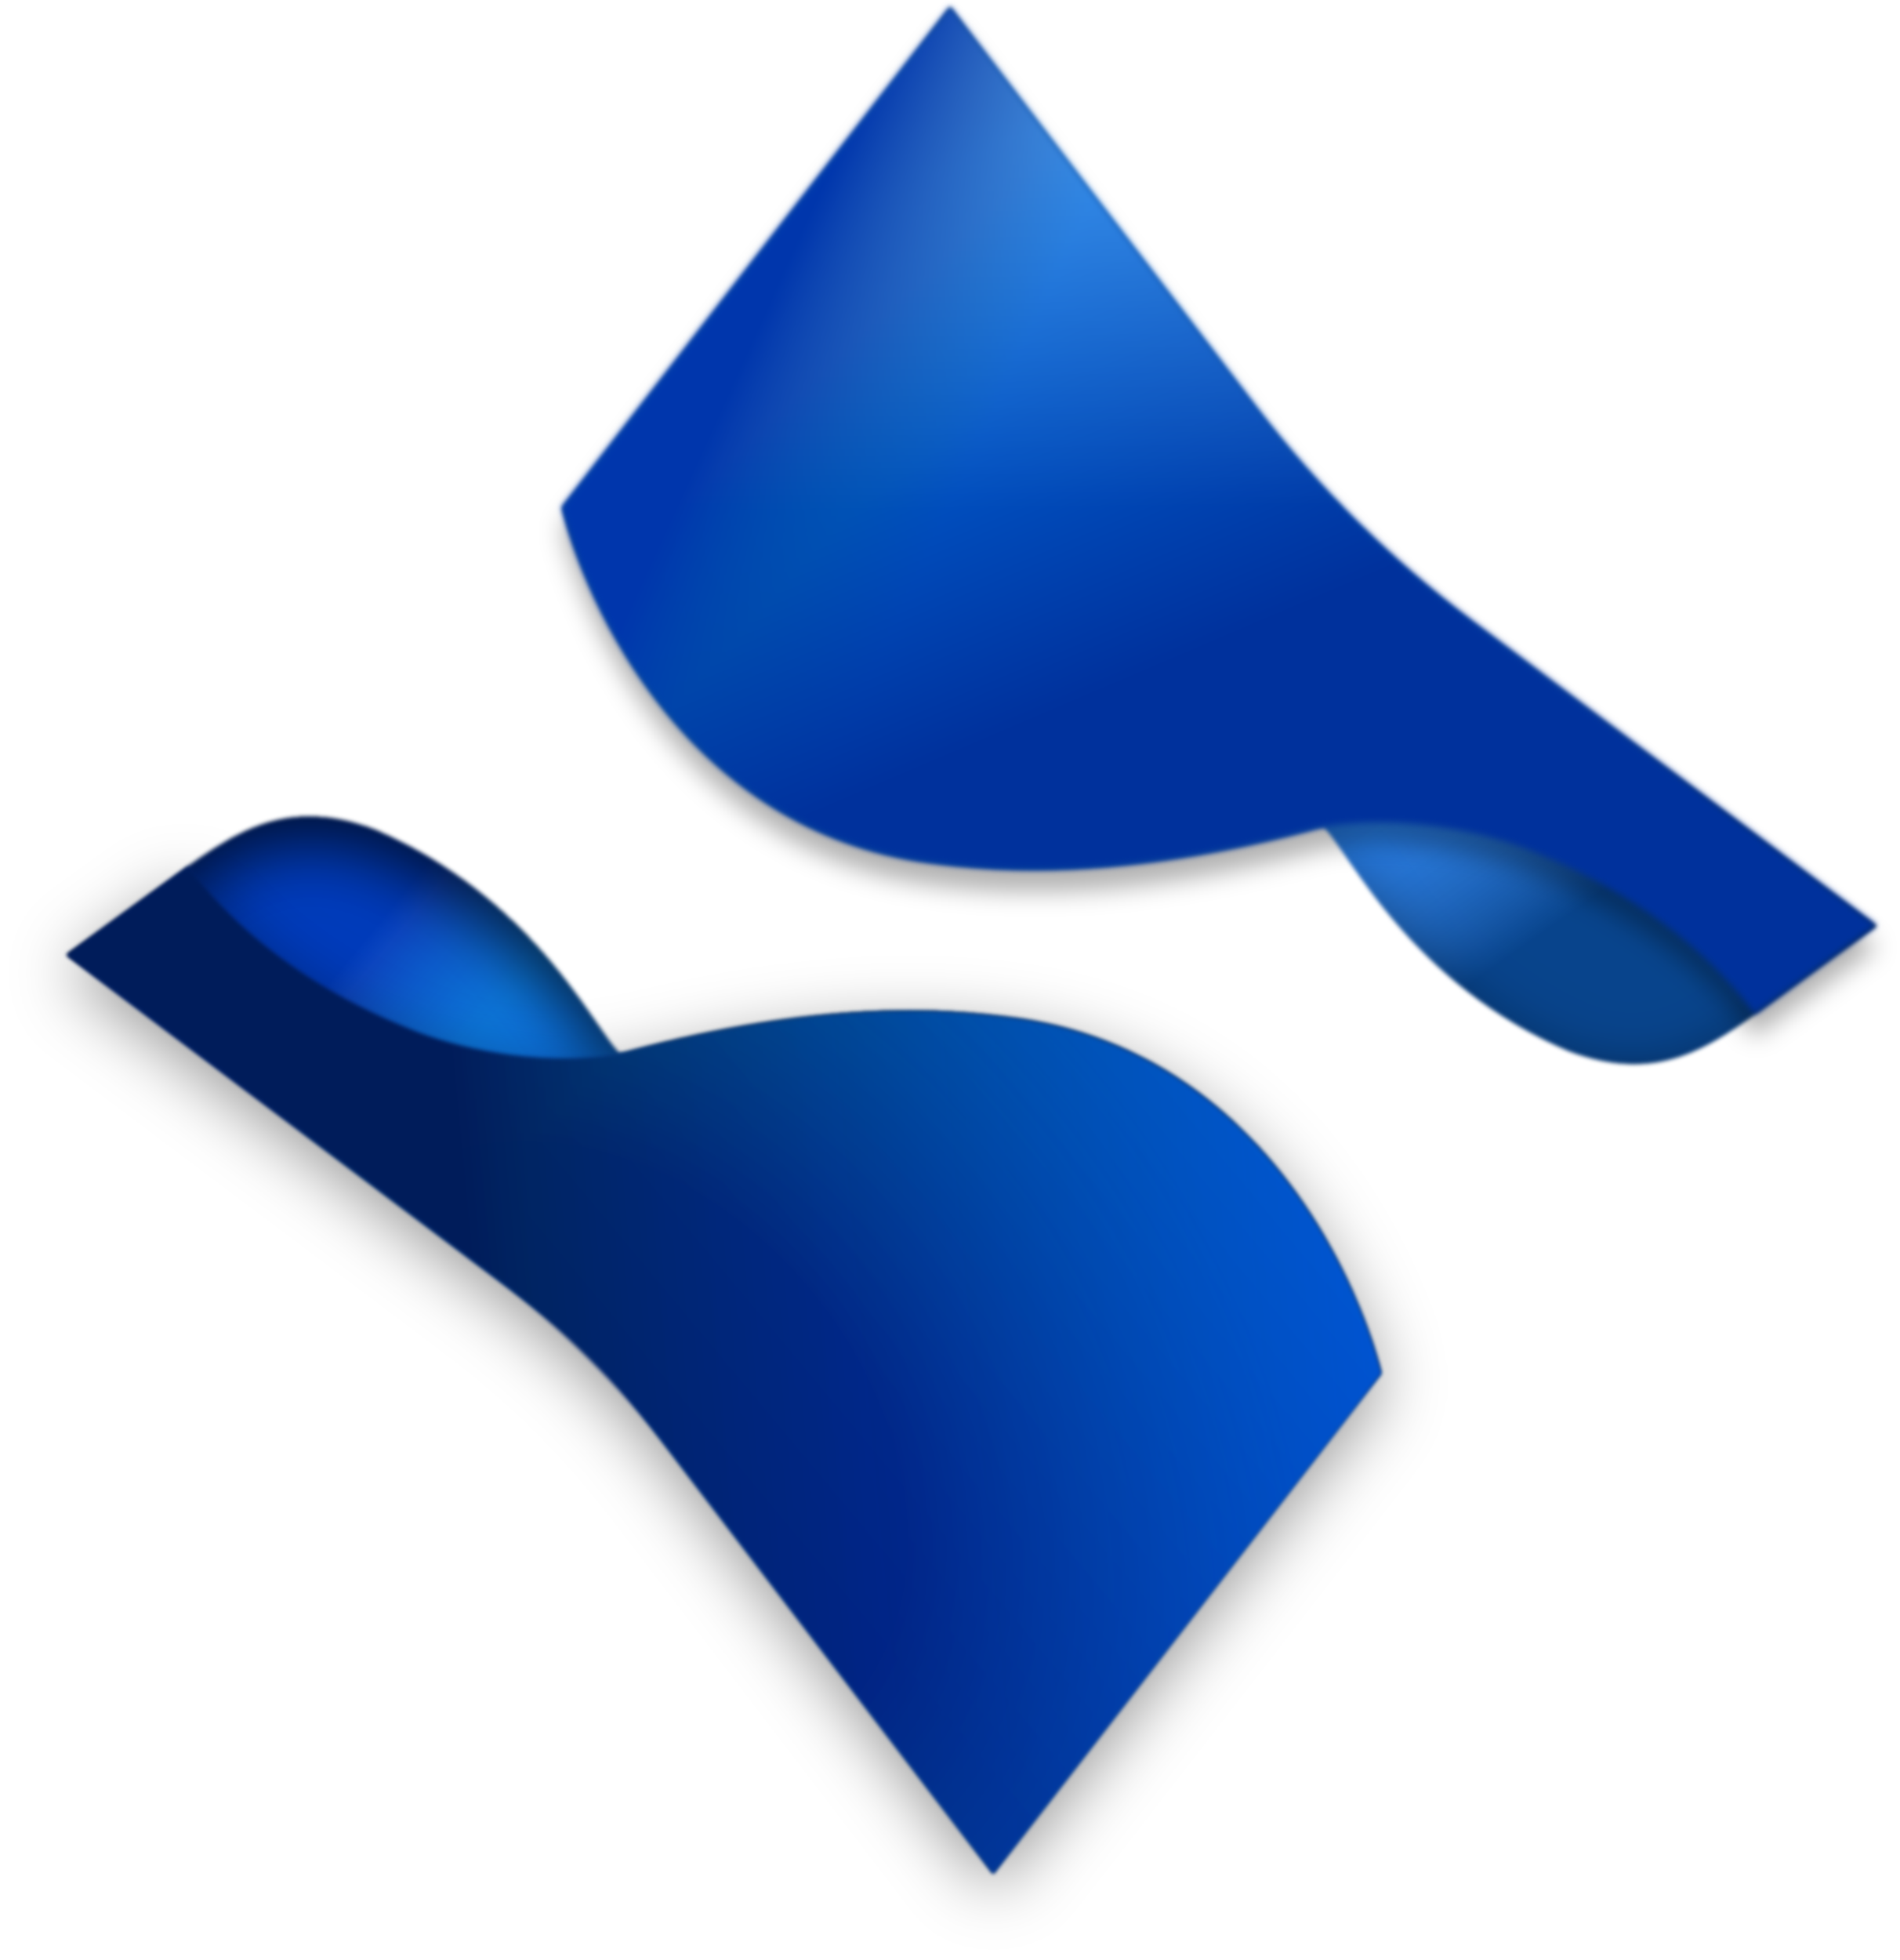
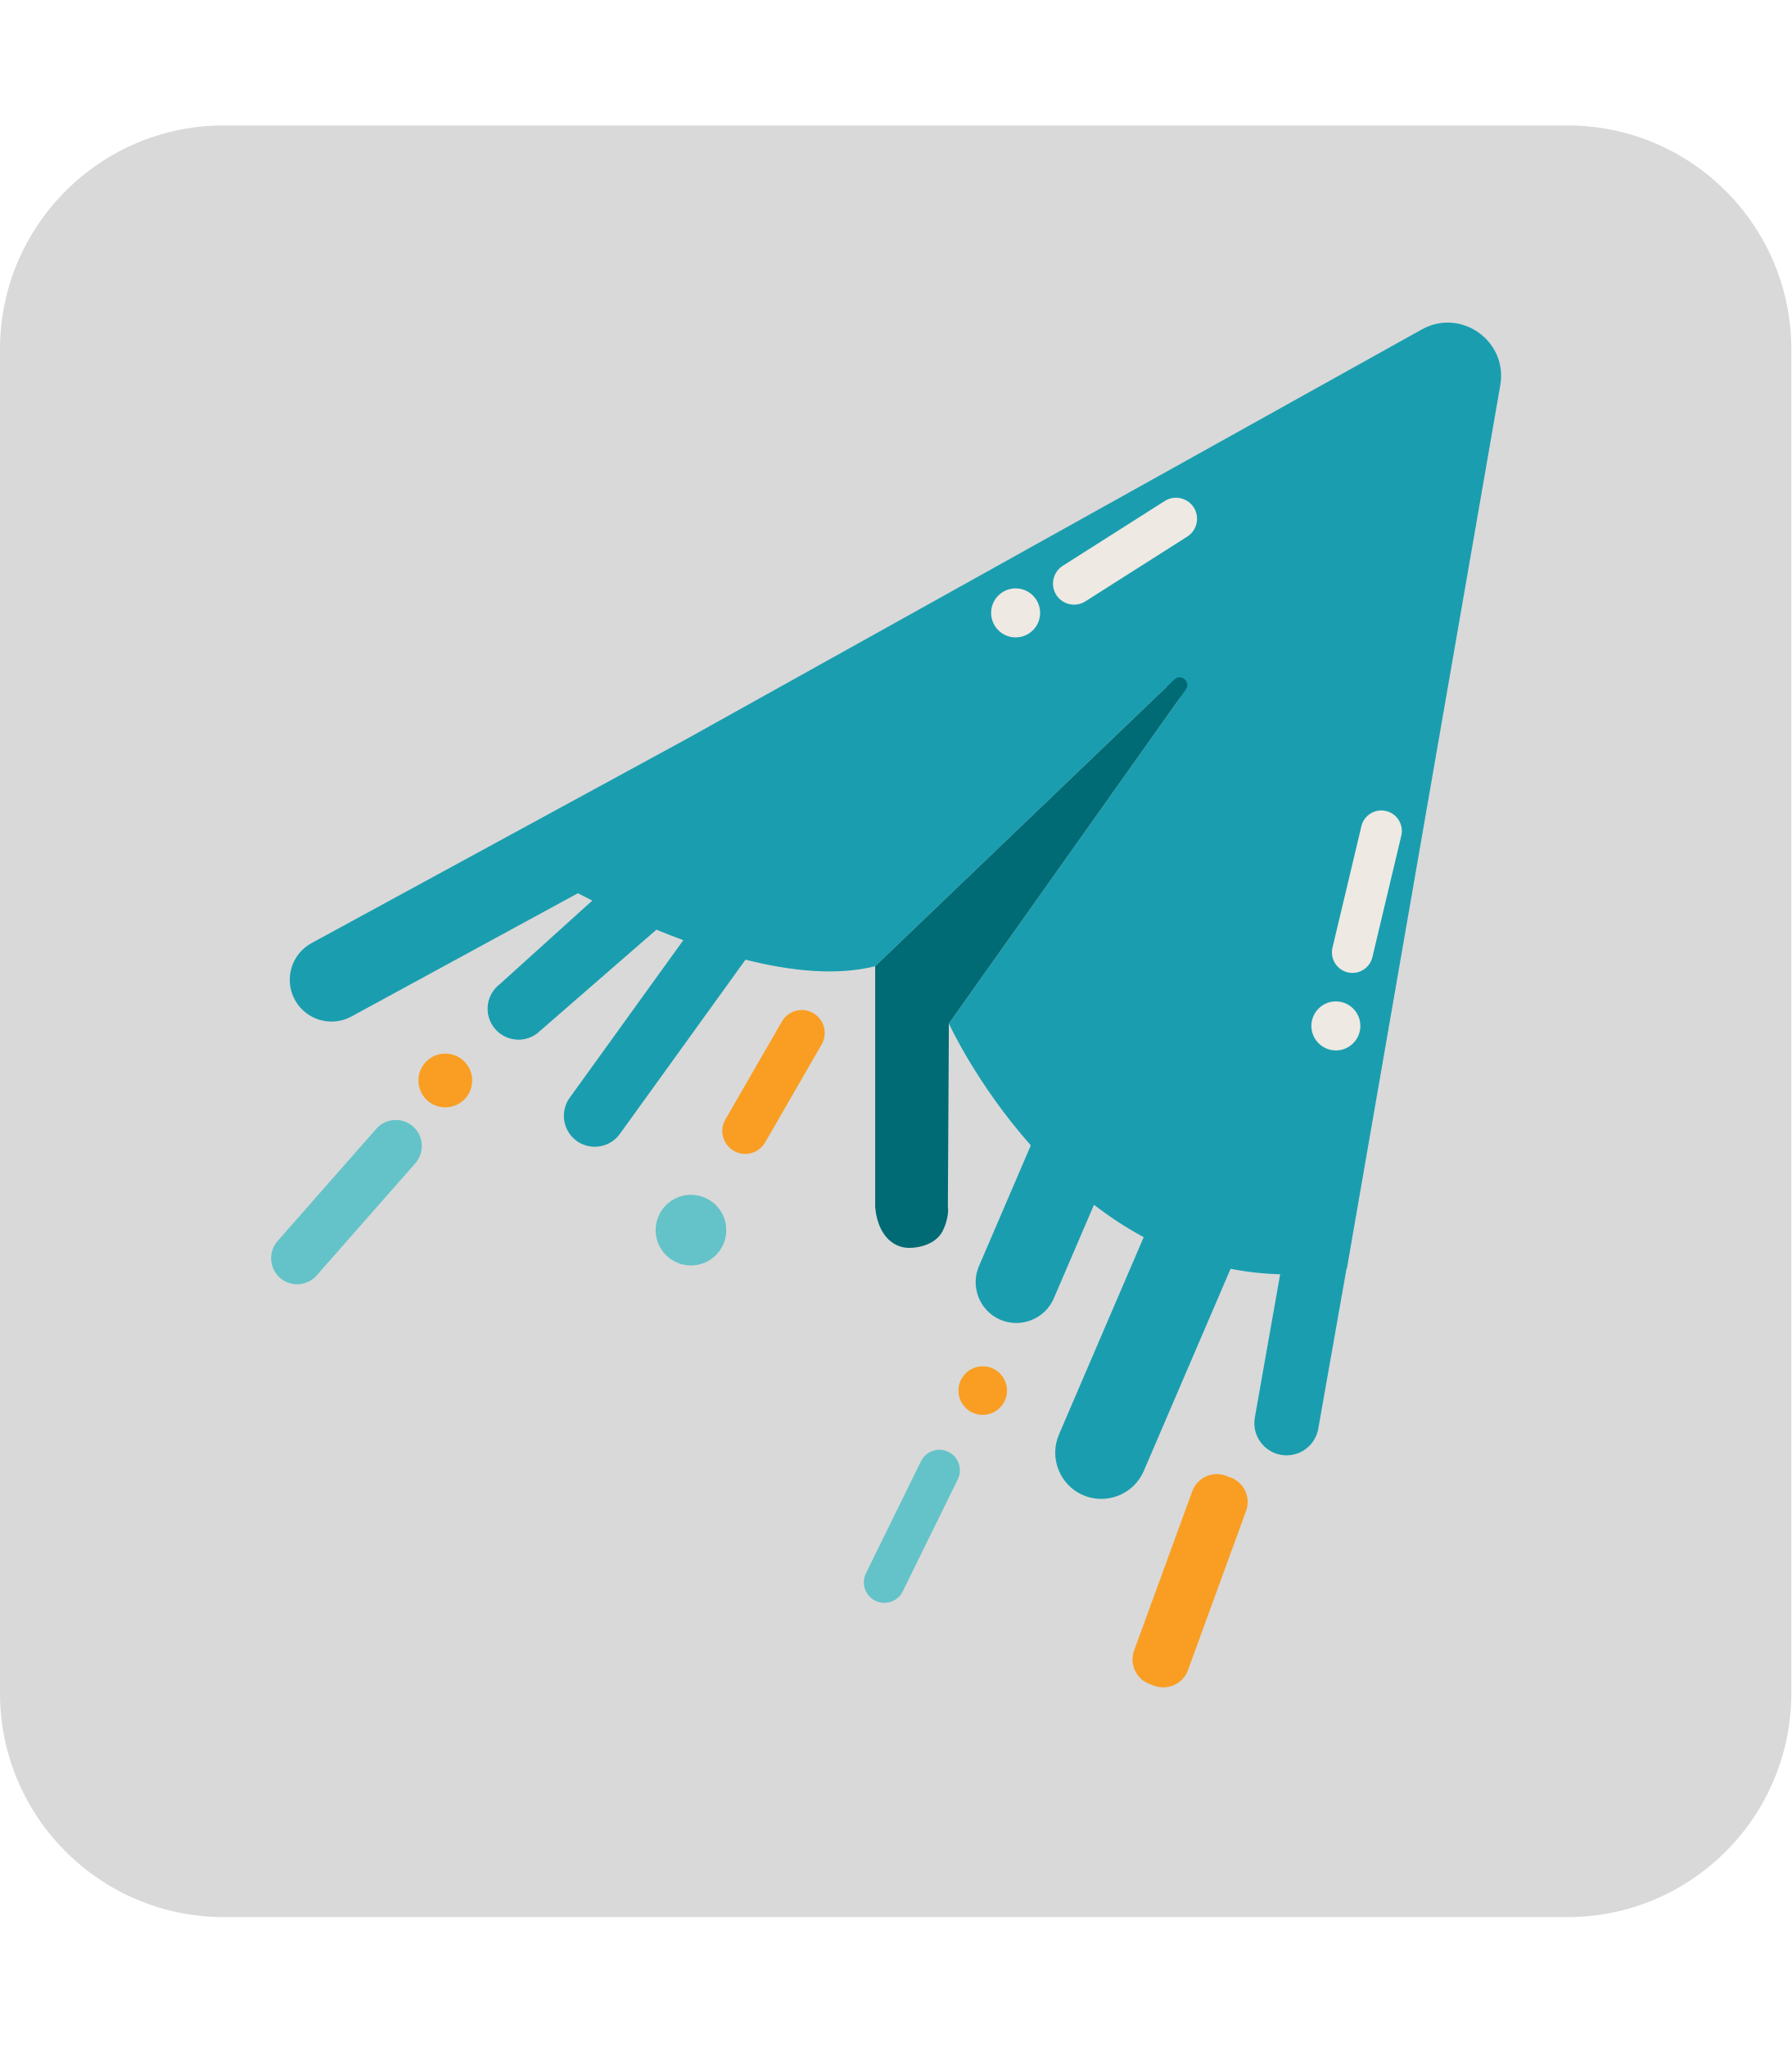
- <svg xmlns="http://www.w3.org/2000/svg" width="854" height="881" viewBox="0 0 854 881" fill="none">
-   <g filter="url(#filter0_if_8_55)">
-     <path d="M843.612 416.224L661.271 279.042C624.837 251.631 592.324 219.366 564.635 183.144L427.133 3.268L252.704 228.166C263.804 272.342 309.223 373.207 417.675 387.754C450.209 392.127 504.14 395.804 592.319 372.386C593.3 372.208 594.282 372.083 595.263 371.922C608.005 385.291 634.311 442.105 705.464 472.537C742.941 486.531 765.374 472.752 789.002 456.009L843.612 416.224Z" fill="#0E77F7" />
-     <path d="M843.612 416.224L661.271 279.042C624.837 251.631 592.324 219.366 564.635 183.144L427.133 3.268L252.704 228.166C263.804 272.342 309.223 373.207 417.675 387.754C450.209 392.127 504.14 395.804 592.319 372.386C593.3 372.208 594.282 372.083 595.263 371.922C608.005 385.291 634.311 442.105 705.464 472.537C742.941 486.531 765.374 472.752 789.002 456.009L843.612 416.224Z" fill="url(#paint0_linear_8_55)" />
-   </g>
-   <g filter="url(#filter1_df_8_55)">
-     <path d="M592.319 372.083C626.673 365.639 663.186 372.904 684.976 381.007C697.861 386.166 752.792 406.924 788.878 455.724L843.612 415.885L661.239 278.648C624.861 251.273 592.393 219.059 564.734 182.898L427.133 3L252.704 227.898C263.804 272.075 309.223 372.94 417.675 387.487C450.209 391.86 504.14 395.537 592.319 372.119" fill="url(#paint1_linear_8_55)" />
-     <path d="M592.319 372.083C626.673 365.639 663.186 372.904 684.976 381.007C697.861 386.166 752.792 406.924 788.878 455.724L843.612 415.885L661.239 278.648C624.861 251.273 592.393 219.059 564.734 182.898L427.133 3L252.704 227.898C263.804 272.075 309.223 372.94 417.675 387.487C450.209 391.86 504.14 395.537 592.319 372.119" fill="url(#paint2_linear_8_55)" fill-opacity="0.3" />
-     <path d="M592.319 372.083C626.673 365.639 663.186 372.904 684.976 381.007C697.861 386.166 752.792 406.924 788.878 455.724L843.612 415.885L661.239 278.648C624.861 251.273 592.393 219.059 564.734 182.898L427.133 3L252.704 227.898C263.804 272.075 309.223 372.94 417.675 387.487C450.209 391.86 504.14 395.537 592.319 372.119" fill="url(#paint3_linear_8_55)" style="mix-blend-mode:darken" />
-   </g>
-   <g filter="url(#filter2_iif_8_55)">
-     <path d="M30 429.075L267.177 607.601L446.514 842.031L620.944 617.133C609.826 572.956 564.425 472.127 455.973 457.58C423.457 453.207 369.508 449.53 281.329 472.948C280.365 473.127 279.384 473.252 278.402 473.412C265.642 460.043 239.355 403.23 168.184 372.797C130.707 358.803 108.292 372.583 84.663 389.325L30 429.075Z" fill="#0C75F5" />
-     <path d="M30 429.075L267.177 607.601L446.514 842.031L620.944 617.133C609.826 572.956 564.425 472.127 455.973 457.58C423.457 453.207 369.508 449.53 281.329 472.948C280.365 473.127 279.384 473.252 278.402 473.412C265.642 460.043 239.355 403.23 168.184 372.797C130.707 358.803 108.292 372.583 84.663 389.325L30 429.075Z" fill="url(#paint4_linear_8_55)" style="mix-blend-mode:darken" />
-   </g>
-   <g filter="url(#filter3_df_8_55)">
-     <path d="M281.329 473.198C246.975 479.66 210.479 472.377 188.689 464.274C175.804 459.115 120.873 438.375 84.77 389.575L30 429.343L223.348 574.864C252.431 596.753 278.391 622.51 300.507 651.421L446.514 842.281L620.944 617.383C609.861 573.224 564.425 472.359 455.973 457.812C423.457 453.439 369.508 449.762 281.329 473.163" fill="url(#paint5_linear_8_55)" />
-     <path d="M281.329 473.198C246.975 479.66 210.479 472.377 188.689 464.274C175.804 459.115 120.873 438.375 84.77 389.575L30 429.343L223.348 574.864C252.431 596.753 278.391 622.51 300.507 651.421L446.514 842.281L620.944 617.383C609.861 573.224 564.425 472.359 455.973 457.812C423.457 453.439 369.508 449.762 281.329 473.163" fill="url(#paint6_radial_8_55)" fill-opacity="0.5" style="mix-blend-mode:multiply" />
-     <path d="M281.329 473.198C246.975 479.66 210.479 472.377 188.689 464.274C175.804 459.115 120.873 438.375 84.77 389.575L30 429.343L223.348 574.864C252.431 596.753 278.391 622.51 300.507 651.421L446.514 842.281L620.944 617.383C609.861 573.224 564.425 472.359 455.973 457.812C423.457 453.439 369.508 449.762 281.329 473.163" fill="url(#paint7_linear_8_55)" style="mix-blend-mode:darken" />
-   </g>
-   <defs>
-     <filter id="filter0_if_8_55" x="250.704" y="1.268" width="594.908" height="487.042" filterUnits="userSpaceOnUse" color-interpolation-filters="sRGB">
-       <feFlood flood-opacity="0" result="BackgroundImageFix" />
-       <feBlend mode="normal" in="SourceGraphic" in2="BackgroundImageFix" result="shape" />
-       <feColorMatrix in="SourceAlpha" type="matrix" values="0 0 0 0 0 0 0 0 0 0 0 0 0 0 0 0 0 0 127 0" result="hardAlpha" />
-       <feOffset dy="10" />
-       <feGaussianBlur stdDeviation="15" />
-       <feComposite in2="hardAlpha" operator="arithmetic" k2="-1" k3="1" />
-       <feColorMatrix type="matrix" values="0 0 0 0 0 0 0 0 0 0 0 0 0 0 0 0 0 0 0.5 0" />
-       <feBlend mode="normal" in2="shape" result="effect1_innerShadow_8_55" />
-       <feGaussianBlur stdDeviation="1" result="effect2_foregroundBlur_8_55" />
-     </filter>
-     <filter id="filter1_df_8_55" x="242.704" y="0" width="610.908" height="475.724" filterUnits="userSpaceOnUse" color-interpolation-filters="sRGB">
-       <feFlood flood-opacity="0" result="BackgroundImageFix" />
-       <feColorMatrix in="SourceAlpha" type="matrix" values="0 0 0 0 0 0 0 0 0 0 0 0 0 0 0 0 0 0 127 0" result="hardAlpha" />
-       <feOffset dy="10" />
-       <feGaussianBlur stdDeviation="5" />
-       <feColorMatrix type="matrix" values="0 0 0 0 0 0 0 0 0 0 0 0 0 0 0 0 0 0 0.3 0" />
-       <feBlend mode="normal" in2="BackgroundImageFix" result="effect1_dropShadow_8_55" />
-       <feBlend mode="normal" in="SourceGraphic" in2="effect1_dropShadow_8_55" result="shape" />
-       <feGaussianBlur stdDeviation="1.5" result="effect2_foregroundBlur_8_55" />
-     </filter>
-     <filter id="filter2_iif_8_55" x="28" y="365.025" width="594.944" height="487.007" filterUnits="userSpaceOnUse" color-interpolation-filters="sRGB">
-       <feFlood flood-opacity="0" result="BackgroundImageFix" />
-       <feBlend mode="normal" in="SourceGraphic" in2="BackgroundImageFix" result="shape" />
-       <feColorMatrix in="SourceAlpha" type="matrix" values="0 0 0 0 0 0 0 0 0 0 0 0 0 0 0 0 0 0 127 0" result="hardAlpha" />
-       <feOffset dy="10" />
-       <feGaussianBlur stdDeviation="15" />
-       <feComposite in2="hardAlpha" operator="arithmetic" k2="-1" k3="1" />
-       <feColorMatrix type="matrix" values="0 0 0 0 0 0 0 0 0 0 0 0 0 0 0 0 0 0 0.6 0" />
-       <feBlend mode="normal" in2="shape" result="effect1_innerShadow_8_55" />
-       <feColorMatrix in="SourceAlpha" type="matrix" values="0 0 0 0 0 0 0 0 0 0 0 0 0 0 0 0 0 0 127 0" result="hardAlpha" />
-       <feOffset dy="10" />
-       <feGaussianBlur stdDeviation="15" />
-       <feComposite in2="hardAlpha" operator="arithmetic" k2="-1" k3="1" />
-       <feColorMatrix type="matrix" values="0 0 0 0 0 0 0 0 0 0 0 0 0 0 0 0 0 0 0.25 0" />
-       <feBlend mode="normal" in2="effect1_innerShadow_8_55" result="effect2_innerShadow_8_55" />
-       <feGaussianBlur stdDeviation="1" result="effect3_foregroundBlur_8_55" />
-     </filter>
-     <filter id="filter3_df_8_55" x="0" y="367.575" width="650.944" height="512.706" filterUnits="userSpaceOnUse" color-interpolation-filters="sRGB">
-       <feFlood flood-opacity="0" result="BackgroundImageFix" />
-       <feColorMatrix in="SourceAlpha" type="matrix" values="0 0 0 0 0 0 0 0 0 0 0 0 0 0 0 0 0 0 127 0" result="hardAlpha" />
-       <feOffset dy="8" />
-       <feGaussianBlur stdDeviation="15" />
-       <feColorMatrix type="matrix" values="0 0 0 0 0 0 0 0 0 0 0 0 0 0 0 0 0 0 0.4 0" />
-       <feBlend mode="normal" in2="BackgroundImageFix" result="effect1_dropShadow_8_55" />
-       <feBlend mode="normal" in="SourceGraphic" in2="effect1_dropShadow_8_55" result="shape" />
-       <feGaussianBlur stdDeviation="1" result="effect2_foregroundBlur_8_55" />
-     </filter>
-     <linearGradient id="paint0_linear_8_55" x1="725.95" y1="478.014" x2="608.117" y2="309.856" gradientUnits="userSpaceOnUse">
-       <stop offset="0.324" stop-opacity="0.43" />
-       <stop offset="1" stop-color="white" stop-opacity="0" />
-     </linearGradient>
-     <linearGradient id="paint1_linear_8_55" x1="643.713" y1="247.258" x2="547.974" y2="23.253" gradientUnits="userSpaceOnUse">
-       <stop stop-color="#00319C" />
-       <stop offset="1" stop-color="#0073E9" />
-     </linearGradient>
-     <linearGradient id="paint2_linear_8_55" x1="436.891" y1="3" x2="439.346" y2="228.846" gradientUnits="userSpaceOnUse">
-       <stop stop-color="white" />
-       <stop offset="1" stop-color="white" stop-opacity="0" />
-     </linearGradient>
-     <linearGradient id="paint3_linear_8_55" x1="341.766" y1="146.609" x2="474.328" y2="207.366" gradientUnits="userSpaceOnUse">
-       <stop stop-color="#0036AC" />
-       <stop offset="0.765" stop-color="#466098" stop-opacity="0" />
-     </linearGradient>
-     <linearGradient id="paint4_linear_8_55" x1="170.54" y1="414.187" x2="446.097" y2="643.716" gradientUnits="userSpaceOnUse">
-       <stop stop-color="#003BBB" />
-       <stop offset="0.62" stop-color="white" stop-opacity="0" />
-     </linearGradient>
-     <linearGradient id="paint5_linear_8_55" x1="313.535" y1="646.785" x2="538.841" y2="458.253" gradientUnits="userSpaceOnUse">
-       <stop stop-color="#013FC8" />
-       <stop offset="1" stop-color="#0056E9" />
-     </linearGradient>
-     <radialGradient id="paint6_radial_8_55" cx="0" cy="0" r="1" gradientUnits="userSpaceOnUse" gradientTransform="translate(271.189 655.377) rotate(-40.9741) scale(296.693 387.291)">
-       <stop offset="0.405" stop-color="#002881" />
-       <stop offset="1" stop-color="white" stop-opacity="0" />
-     </radialGradient>
-     <linearGradient id="paint7_linear_8_55" x1="30" y1="431.371" x2="916.815" y2="347.906" gradientUnits="userSpaceOnUse">
-       <stop offset="0.188" stop-color="#001C5A" />
-       <stop offset="1" stop-color="white" stop-opacity="0" />
-     </linearGradient>
-   </defs>
+ <svg xmlns="http://www.w3.org/2000/svg" width="400" height="457" viewBox="0 0 400 457" fill="none">
+   <rect y="28" width="400" height="400" rx="50" fill="#D9D9D9" />
+   <path d="M317.478 73.553C326.23 68.678 336.724 76.131 335.009 86.005L300.744 283.263C300.717 283.268 300.695 283.274 300.668 283.274L294.363 318.97C293.668 322.884 289.941 325.495 286.029 324.8C282.122 324.111 279.512 320.381 280.201 316.468L285.855 284.484C282.019 284.387 278.329 283.958 274.791 283.258L255.399 328.404C253.163 333.616 247.07 336.042 241.861 333.806C236.652 331.569 234.221 325.473 236.462 320.262L255.382 276.201C251.411 274.062 247.71 271.609 244.286 268.97L235.312 289.864C233.337 294.462 227.959 296.606 223.358 294.63C218.762 292.654 216.619 287.275 218.594 282.677L230.179 255.704C218.003 241.976 211.882 228.497 211.882 228.497L263.277 156.057C264.65 154.125 262.046 151.872 260.331 153.517L195.425 215.714C186.895 217.847 176.738 216.848 166.466 214.254L138.408 253.158C137.057 255.025 134.947 256.019 132.803 256.019C131.403 256.019 129.993 255.595 128.772 254.716C125.679 252.485 124.984 248.169 127.214 245.075L152.581 209.9C150.552 209.151 148.544 208.369 146.575 207.555L119.933 230.723C118.69 231.657 117.231 232.113 115.787 232.113C113.693 232.113 111.62 231.163 110.264 229.355C107.974 226.31 108.587 221.978 111.636 219.687L132.261 201.052C131.154 200.509 130.079 199.961 129.032 199.424L78.478 226.934C77.062 227.705 75.537 228.068 74.034 228.068C70.73 228.068 67.523 226.304 65.835 223.199C63.377 218.672 65.049 213.01 69.569 210.551L153.08 165.106L317.478 73.553Z" fill="#1A9EAF" />
+   <path d="M211.882 228.497C211.806 242.139 211.73 255.774 211.654 269.416C211.822 270.159 211.692 272.444 210.504 274.806C209.093 277.612 205.583 278.578 203.092 278.595C198.99 278.622 195.897 275.164 195.425 269.416V215.714L262.23 151.698C263.722 150.271 265.996 152.23 264.797 153.918L211.882 228.497Z" fill="#006A75" />
+   <path d="M99.433 247.225C102.748 247.225 105.434 244.537 105.434 241.221C105.434 237.905 102.748 235.217 99.433 235.217C96.119 235.217 93.432 237.905 93.432 241.221C93.432 244.537 96.119 247.225 99.433 247.225Z" fill="#F99E23" />
+   <path d="M62.504 285.271C64.902 287.383 68.597 287.15 70.708 284.75L92.749 259.694C94.859 257.294 94.626 253.598 92.228 251.486C89.829 249.374 86.134 249.608 84.023 252.007L61.983 277.064C59.872 279.463 60.106 283.16 62.504 285.271Z" fill="#64C3C8" />
+   <path d="M154.291 282.519C158.645 282.519 162.175 278.988 162.175 274.632C162.175 270.276 158.645 266.745 154.291 266.745C149.936 266.745 146.406 270.276 146.406 274.632C146.406 278.988 149.936 282.519 154.291 282.519Z" fill="#64C3C8" />
+   <path d="M219.441 315.876C222.434 315.876 224.861 313.448 224.861 310.453C224.861 307.458 222.434 305.03 219.441 305.03C216.447 305.03 214.02 307.458 214.02 310.453C214.02 313.448 216.447 315.876 219.441 315.876Z" fill="#F99E23" />
+   <path d="M256.707 375.961L257.803 376.363C260.809 377.46 264.162 375.902 265.258 372.894L278.253 337.307C279.349 334.3 277.792 330.945 274.786 329.848L273.69 329.447C270.684 328.35 267.331 329.908 266.235 332.915L253.239 368.503C252.143 371.51 253.706 374.865 256.707 375.961Z" fill="#F99E23" />
+   <path d="M163.851 256.931C166.304 258.347 169.434 257.506 170.851 255.052L183.472 233.182C184.888 230.728 184.047 227.596 181.594 226.179C179.142 224.763 176.011 225.604 174.595 228.058L161.974 249.928C160.563 252.382 161.399 255.514 163.851 256.931Z" fill="#F99E23" />
+   <path d="M195.452 357.37C197.72 358.488 200.466 357.549 201.584 355.28L213.873 330.272C214.991 328.003 214.052 325.256 211.784 324.138C209.516 323.02 206.771 323.959 205.653 326.228L193.363 351.236C192.251 353.505 193.184 356.251 195.452 357.37Z" fill="#64C3C8" />
+   <path d="M235.86 132.813C237.249 134.995 240.168 135.647 242.349 134.263L265.122 119.791C267.304 118.401 267.955 115.481 266.571 113.299C265.182 111.117 262.263 110.465 260.082 111.849L237.309 126.321C235.127 127.711 234.471 130.631 235.86 132.813Z" fill="#EEE9E2" />
+   <path d="M226.788 142.302C229.808 142.302 232.257 139.852 232.257 136.83C232.257 133.808 229.808 131.359 226.788 131.359C223.767 131.359 221.318 133.808 221.318 136.83C221.318 139.852 223.767 142.302 226.788 142.302Z" fill="#EEE9E2" />
+   <path d="M298.297 234.512C301.318 234.512 303.766 232.062 303.766 229.04C303.766 226.018 301.318 223.568 298.297 223.568C295.276 223.568 292.828 226.018 292.828 229.04C292.828 232.062 295.276 234.512 298.297 234.512Z" fill="#EEE9E2" />
+   <path d="M300.94 217.082C303.398 217.668 305.866 216.148 306.452 213.684L312.904 186.575C313.49 184.116 311.971 181.646 309.507 181.06C307.049 180.473 304.58 181.993 303.994 184.458L297.543 211.567C296.957 214.026 298.476 216.495 300.94 217.082Z" fill="#EEE9E2" />
</svg>
